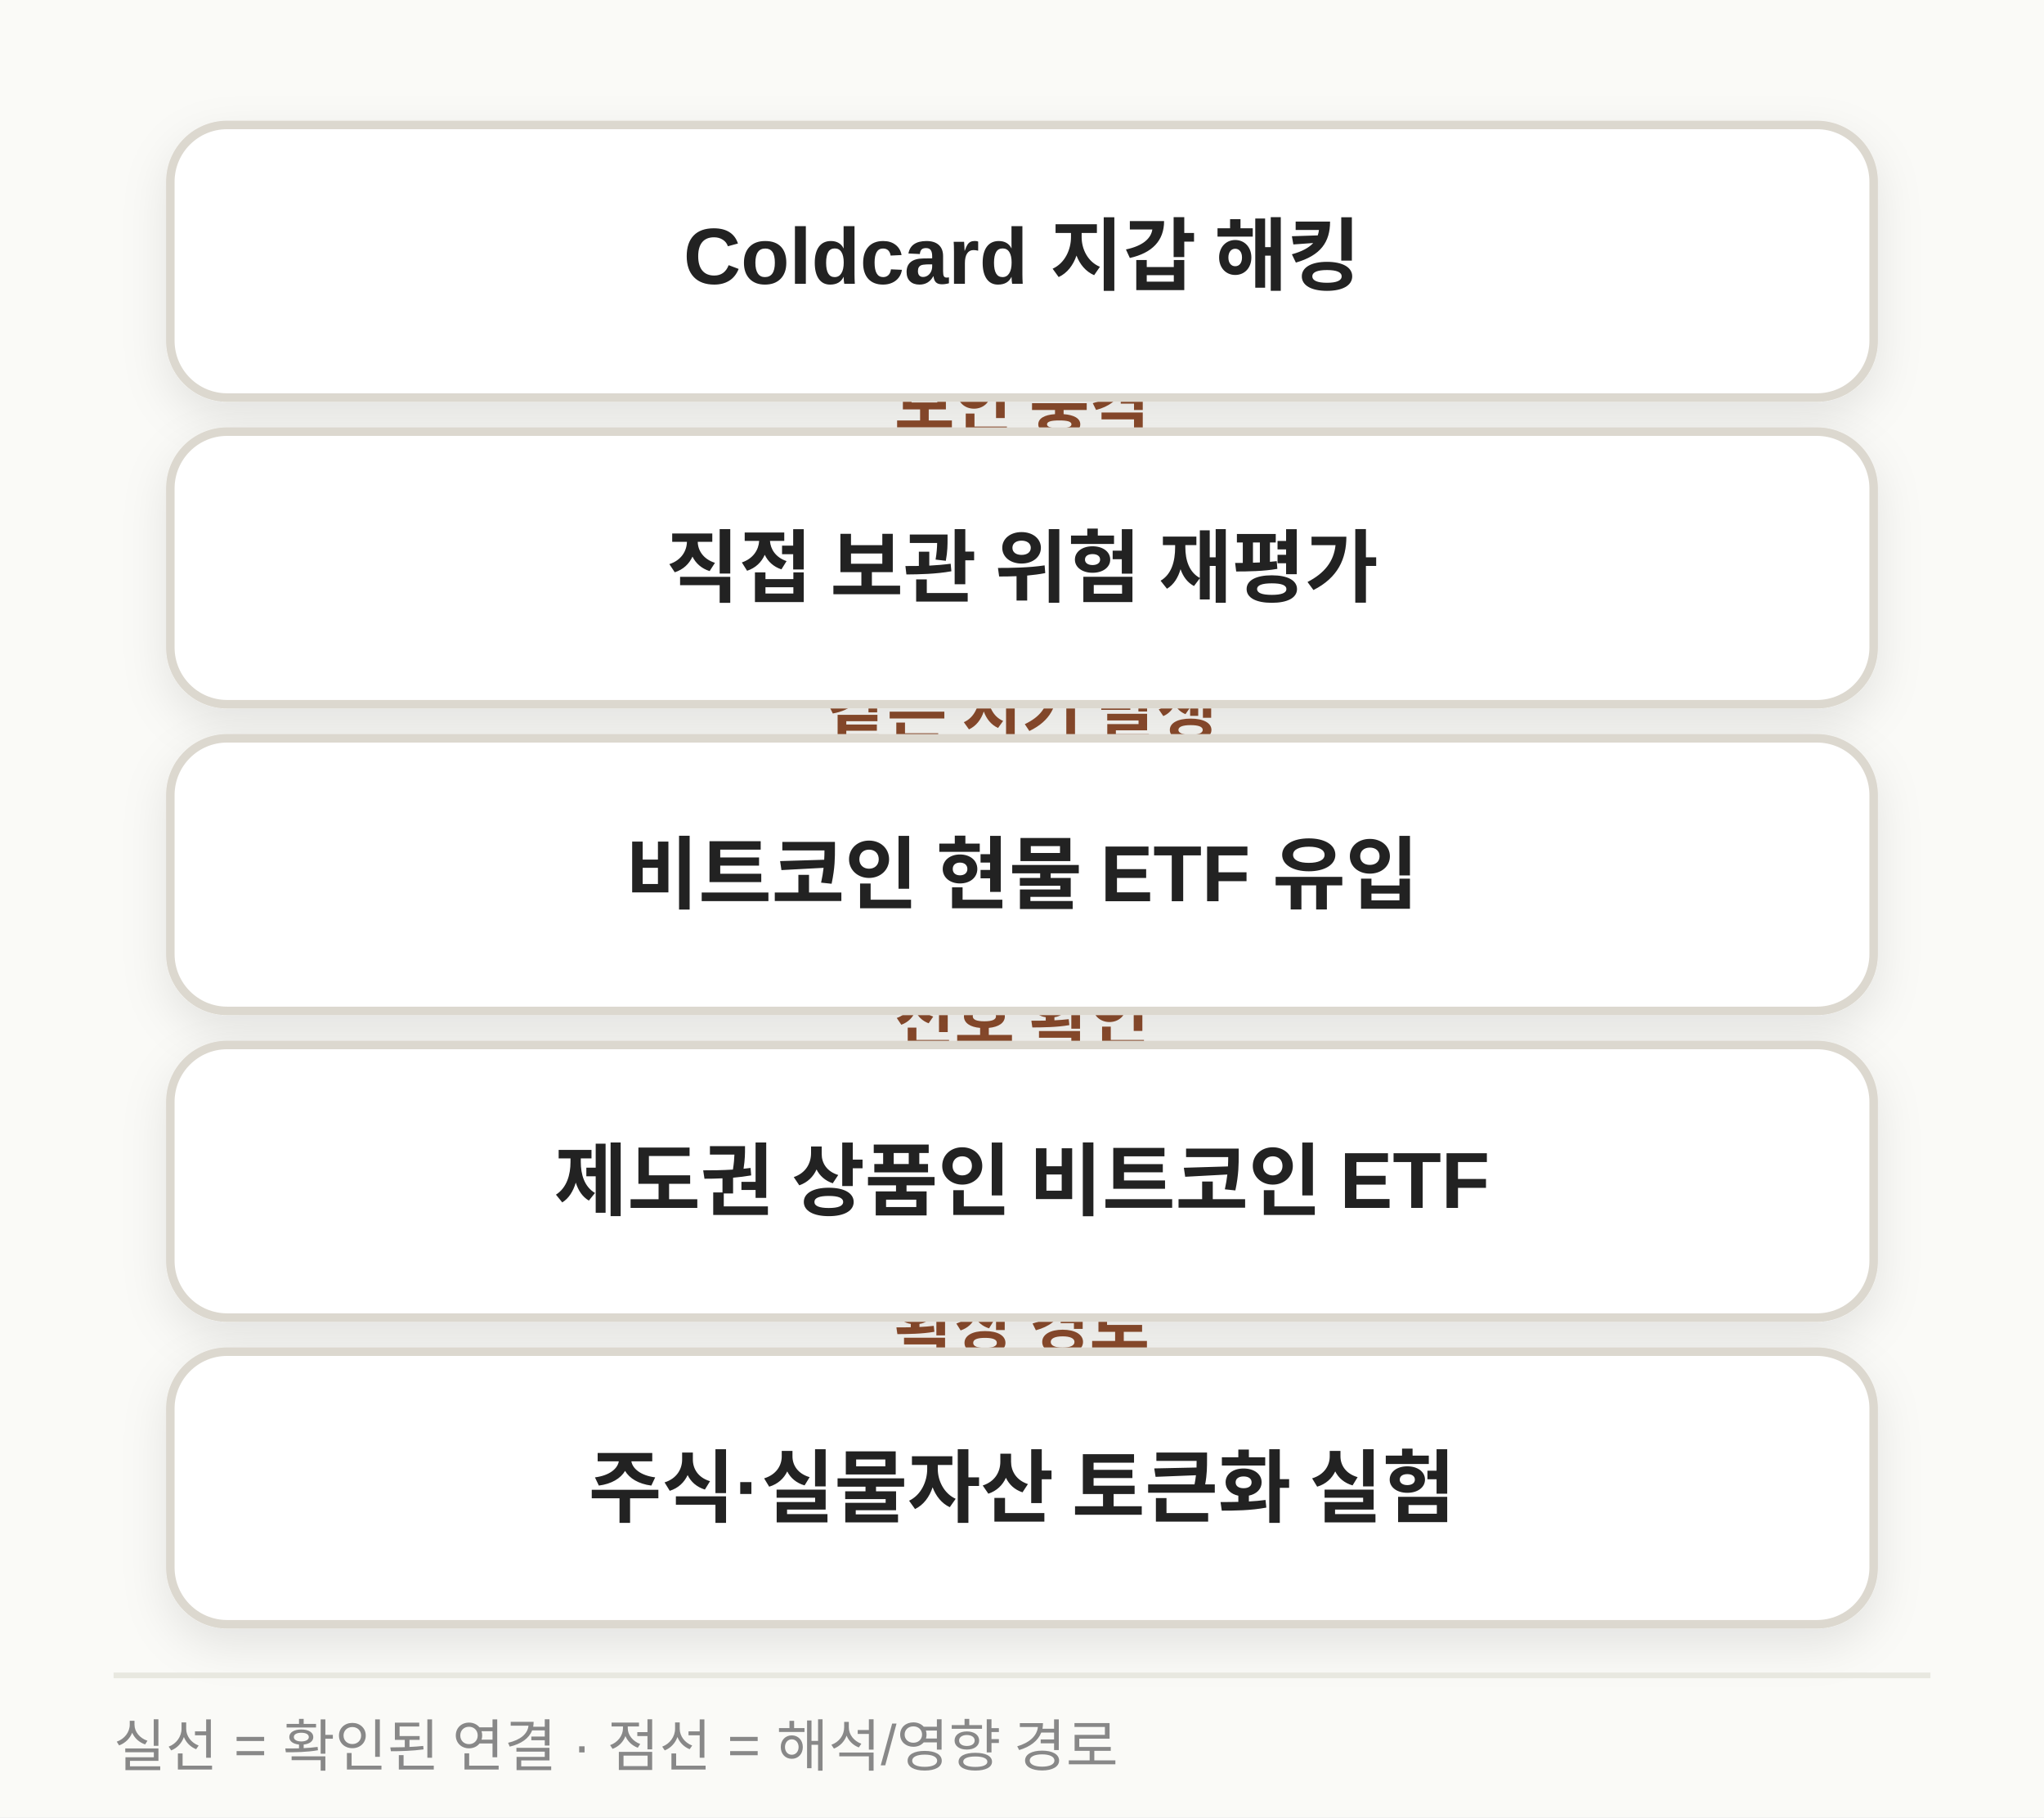
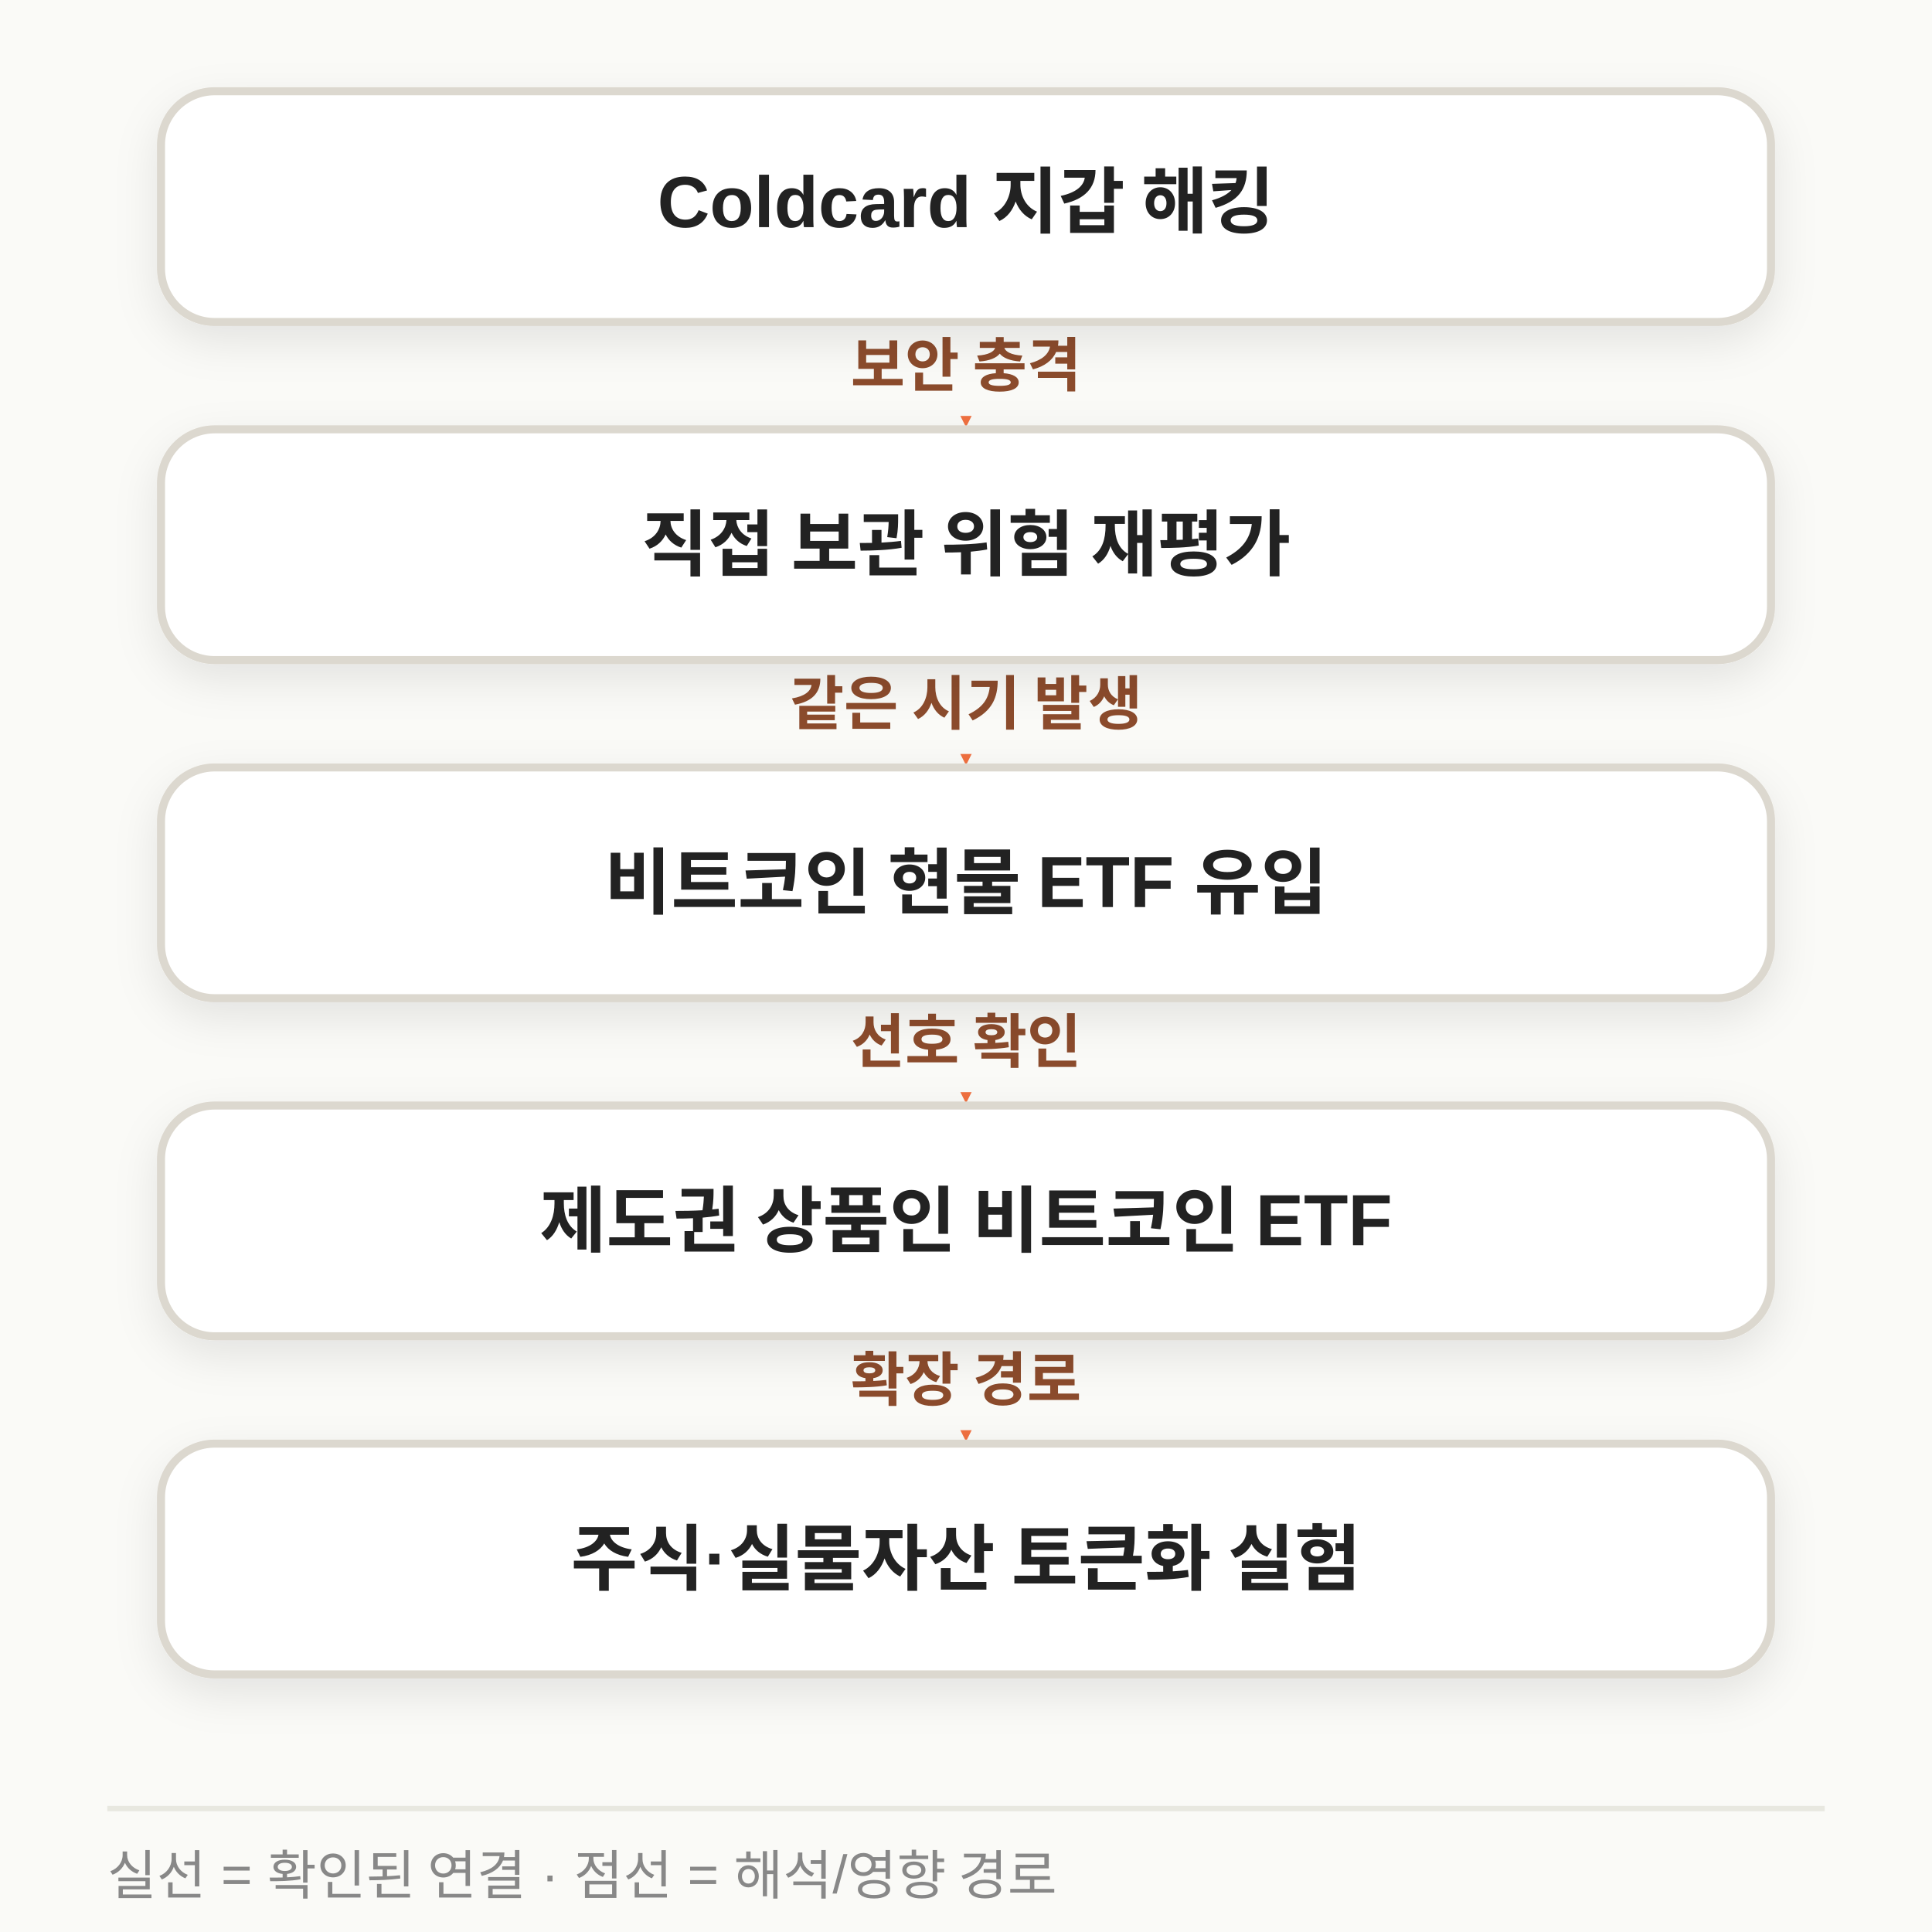
- <svg xmlns="http://www.w3.org/2000/svg" width="720" height="640" viewBox="0 0 720 640" class="morning-diagram morning-diagram-mobile" data-mobile-layout="same-topology" data-motion-orientation="TB" data-motion-steps="9">
+ <svg xmlns="http://www.w3.org/2000/svg" width="720" height="720" viewBox="0 0 720 720" class="morning-diagram morning-diagram-mobile" data-mobile-layout="same-topology" data-motion-orientation="TB" data-motion-steps="9">
  <defs>
    <filter id="shadow" x="-20%" y="-20%" width="140%" height="160%">
      <feDropShadow dx="0" dy="6" stdDeviation="8" flood-color="#111111" flood-opacity=".09" />
    </filter>
    <marker id="arrow" viewBox="0 0 10 10" refX="8" refY="5" markerWidth="8" markerHeight="8" orient="auto-start-reverse">
      <path d="M 0 0 L 10 5 L 0 10 z" fill="#F07040" />
    </marker>
  </defs>
-   <rect width="720" height="640" fill="#FAFAF7" />
+   <rect width="720" height="720" fill="#FAFAF7" />
  <g class="motion-step motion-edge" data-motion-step="1" data-from="A" data-to="B" style="--motion-delay:415ms">
-     <path d="M 360.0 140.0 C 360.0 146.0, 360.0 146.0, 360.0 144.0" fill="none" stroke="#F07040" stroke-width="4.5" marker-end="url(#arrow)" />
-     <rect x="288.5" y="125.0" width="143" height="38" rx="19" fill="#FAFAF7" />
-     <text x="360.0" y="151.0" text-anchor="middle" font-family="Apple SD Gothic Neo,Malgun Gothic,Arial,sans-serif" font-size="23" font-weight="800" fill="#8B4B2C">보안 충격</text>
+     <path d="M 360.0 120.0 C 360.0 140.0, 360.0 140.0, 360.0 152.0" fill="none" stroke="#F07040" stroke-width="4.5" marker-end="url(#arrow)" />
+     <rect x="288.5" y="121.0" width="143" height="34" rx="17" fill="#FAFAF7" />
+     <text x="360.0" y="144.0" text-anchor="middle" font-family="Apple SD Gothic Neo,Malgun Gothic,Arial,sans-serif" font-size="22" font-weight="800" fill="#8B4B2C">보안 충격</text>
  </g>
  <g class="motion-step motion-edge" data-motion-step="3" data-from="B" data-to="C" style="--motion-delay:1245ms">
-     <path d="M 360.0 248.0 C 360.0 254.0, 360.0 254.0, 360.0 252.0" fill="none" stroke="#F07040" stroke-width="4.5" stroke-dasharray="12 10" marker-end="url(#arrow)" />
-     <rect x="257.0" y="233.0" width="206" height="38" rx="19" fill="#FAFAF7" />
-     <text x="360.0" y="259.0" text-anchor="middle" font-family="Apple SD Gothic Neo,Malgun Gothic,Arial,sans-serif" font-size="23" font-weight="800" fill="#8B4B2C">같은 시기 발생</text>
+     <path d="M 360.0 246.0 C 360.0 266.0, 360.0 266.0, 360.0 278.0" fill="none" stroke="#F07040" stroke-width="4.5" stroke-dasharray="12 10" marker-end="url(#arrow)" />
+     <rect x="257.0" y="247.0" width="206" height="34" rx="17" fill="#FAFAF7" />
+     <text x="360.0" y="270.0" text-anchor="middle" font-family="Apple SD Gothic Neo,Malgun Gothic,Arial,sans-serif" font-size="22" font-weight="800" fill="#8B4B2C">같은 시기 발생</text>
  </g>
  <g class="motion-step motion-edge" data-motion-step="5" data-from="C" data-to="D" style="--motion-delay:2075ms">
-     <path d="M 360.0 356.0 C 360.0 362.0, 360.0 362.0, 360.0 360.0" fill="none" stroke="#F07040" stroke-width="4.5" stroke-dasharray="12 10" marker-end="url(#arrow)" />
-     <rect x="288.5" y="341.0" width="143" height="38" rx="19" fill="#FAFAF7" />
-     <text x="360.0" y="367.0" text-anchor="middle" font-family="Apple SD Gothic Neo,Malgun Gothic,Arial,sans-serif" font-size="23" font-weight="800" fill="#8B4B2C">선호 확인</text>
+     <path d="M 360.0 372.0 C 360.0 392.0, 360.0 392.0, 360.0 404.0" fill="none" stroke="#F07040" stroke-width="4.5" stroke-dasharray="12 10" marker-end="url(#arrow)" />
+     <rect x="288.5" y="373.0" width="143" height="34" rx="17" fill="#FAFAF7" />
+     <text x="360.0" y="396.0" text-anchor="middle" font-family="Apple SD Gothic Neo,Malgun Gothic,Arial,sans-serif" font-size="22" font-weight="800" fill="#8B4B2C">선호 확인</text>
  </g>
  <g class="motion-step motion-edge" data-motion-step="7" data-from="D" data-to="E" style="--motion-delay:2905ms">
-     <path d="M 360.0 464.0 C 360.0 470.0, 360.0 470.0, 360.0 468.0" fill="none" stroke="#F07040" stroke-width="4.5" stroke-dasharray="12 10" marker-end="url(#arrow)" />
-     <rect x="288.5" y="449.0" width="143" height="38" rx="19" fill="#FAFAF7" />
-     <text x="360.0" y="475.0" text-anchor="middle" font-family="Apple SD Gothic Neo,Malgun Gothic,Arial,sans-serif" font-size="23" font-weight="800" fill="#8B4B2C">확장 경로</text>
+     <path d="M 360.0 498.0 C 360.0 518.0, 360.0 518.0, 360.0 530.0" fill="none" stroke="#F07040" stroke-width="4.5" stroke-dasharray="12 10" marker-end="url(#arrow)" />
+     <rect x="288.5" y="499.0" width="143" height="34" rx="17" fill="#FAFAF7" />
+     <text x="360.0" y="522.0" text-anchor="middle" font-family="Apple SD Gothic Neo,Malgun Gothic,Arial,sans-serif" font-size="22" font-weight="800" fill="#8B4B2C">확장 경로</text>
  </g>
  <g class="motion-step motion-node" data-motion-step="0" style="--motion-delay:0ms;--motion-accent-delay:660ms">
-     <rect class="motion-node-shape" x="60.0" y="44.0" width="600.0" height="96" rx="20" fill="#FFFFFF" stroke="#DCD8CF" stroke-width="3" filter="url(#shadow)" />
-     <text x="360.0" y="92.0" text-anchor="middle" dominant-baseline="middle" font-family="Apple SD Gothic Neo,Malgun Gothic,Arial,sans-serif" font-size="28" font-weight="800" fill="#222222">Coldcard 지갑 해킹</text>
+     <rect class="motion-node-shape" x="60.0" y="34.0" width="600.0" height="86" rx="20" fill="#FFFFFF" stroke="#DCD8CF" stroke-width="3" filter="url(#shadow)" />
+     <text x="360.0" y="77.0" text-anchor="middle" dominant-baseline="middle" font-family="Apple SD Gothic Neo,Malgun Gothic,Arial,sans-serif" font-size="27" font-weight="800" fill="#222222">Coldcard 지갑 해킹</text>
  </g>
  <g class="motion-step motion-node" data-motion-step="2" style="--motion-delay:830ms;--motion-accent-delay:1490ms">
-     <rect class="motion-node-shape" x="60.0" y="152.0" width="600.0" height="96" rx="20" fill="#FFFFFF" stroke="#DCD8CF" stroke-width="3" filter="url(#shadow)" />
-     <text x="360.0" y="200.0" text-anchor="middle" dominant-baseline="middle" font-family="Apple SD Gothic Neo,Malgun Gothic,Arial,sans-serif" font-size="28" font-weight="800" fill="#222222">직접 보관 위험 재평가</text>
+     <rect class="motion-node-shape" x="60.0" y="160.0" width="600.0" height="86" rx="20" fill="#FFFFFF" stroke="#DCD8CF" stroke-width="3" filter="url(#shadow)" />
+     <text x="360.0" y="203.0" text-anchor="middle" dominant-baseline="middle" font-family="Apple SD Gothic Neo,Malgun Gothic,Arial,sans-serif" font-size="27" font-weight="800" fill="#222222">직접 보관 위험 재평가</text>
  </g>
  <g class="motion-step motion-node" data-motion-step="4" style="--motion-delay:1660ms;--motion-accent-delay:2320ms">
-     <rect class="motion-node-shape" x="60.0" y="260.0" width="600.0" height="96" rx="20" fill="#FFFFFF" stroke="#DCD8CF" stroke-width="3" filter="url(#shadow)" />
-     <text x="360.0" y="308.0" text-anchor="middle" dominant-baseline="middle" font-family="Apple SD Gothic Neo,Malgun Gothic,Arial,sans-serif" font-size="28" font-weight="800" fill="#222222">비트코인 현물 ETF 유입</text>
+     <rect class="motion-node-shape" x="60.0" y="286.0" width="600.0" height="86" rx="20" fill="#FFFFFF" stroke="#DCD8CF" stroke-width="3" filter="url(#shadow)" />
+     <text x="360.0" y="329.0" text-anchor="middle" dominant-baseline="middle" font-family="Apple SD Gothic Neo,Malgun Gothic,Arial,sans-serif" font-size="27" font-weight="800" fill="#222222">비트코인 현물 ETF 유입</text>
  </g>
  <g class="motion-step motion-node" data-motion-step="6" style="--motion-delay:2490ms;--motion-accent-delay:3150ms">
-     <rect class="motion-node-shape" x="60.0" y="368.0" width="600.0" height="96" rx="20" fill="#FFFFFF" stroke="#DCD8CF" stroke-width="3" filter="url(#shadow)" />
-     <text x="360.0" y="416.0" text-anchor="middle" dominant-baseline="middle" font-family="Apple SD Gothic Neo,Malgun Gothic,Arial,sans-serif" font-size="28" font-weight="800" fill="#222222">제도권 상품인 비트코인 ETF</text>
+     <rect class="motion-node-shape" x="60.0" y="412.0" width="600.0" height="86" rx="20" fill="#FFFFFF" stroke="#DCD8CF" stroke-width="3" filter="url(#shadow)" />
+     <text x="360.0" y="455.0" text-anchor="middle" dominant-baseline="middle" font-family="Apple SD Gothic Neo,Malgun Gothic,Arial,sans-serif" font-size="27" font-weight="800" fill="#222222">제도권 상품인 비트코인 ETF</text>
  </g>
  <g class="motion-step motion-node" data-motion-step="8" style="--motion-delay:3320ms;--motion-accent-delay:3980ms">
-     <rect class="motion-node-shape" x="60.0" y="476.0" width="600.0" height="96" rx="20" fill="#FFFFFF" stroke="#DCD8CF" stroke-width="3" filter="url(#shadow)" />
-     <text x="360.0" y="524.0" text-anchor="middle" dominant-baseline="middle" font-family="Apple SD Gothic Neo,Malgun Gothic,Arial,sans-serif" font-size="28" font-weight="800" fill="#222222">주식·실물자산 토큰화 실험</text>
+     <rect class="motion-node-shape" x="60.0" y="538.0" width="600.0" height="86" rx="20" fill="#FFFFFF" stroke="#DCD8CF" stroke-width="3" filter="url(#shadow)" />
+     <text x="360.0" y="581.0" text-anchor="middle" dominant-baseline="middle" font-family="Apple SD Gothic Neo,Malgun Gothic,Arial,sans-serif" font-size="27" font-weight="800" fill="#222222">주식·실물자산 토큰화 실험</text>
  </g>
-   <line x1="40" y1="590" x2="680" y2="590" stroke="#E8E8E0" stroke-width="2" />
-   <text x="40" y="622" font-family="Apple SD Gothic Neo,Malgun Gothic,Arial,sans-serif" font-size="20" fill="#888888">실선 = 확인된 연결 · 점선 = 해석/영향 경로</text>
+   <line x1="40" y1="674" x2="680" y2="674" stroke="#E8E8E0" stroke-width="2" />
+   <text x="40" y="706" font-family="Apple SD Gothic Neo,Malgun Gothic,Arial,sans-serif" font-size="20" fill="#888888">실선 = 확인된 연결 · 점선 = 해석/영향 경로</text>
</svg>
